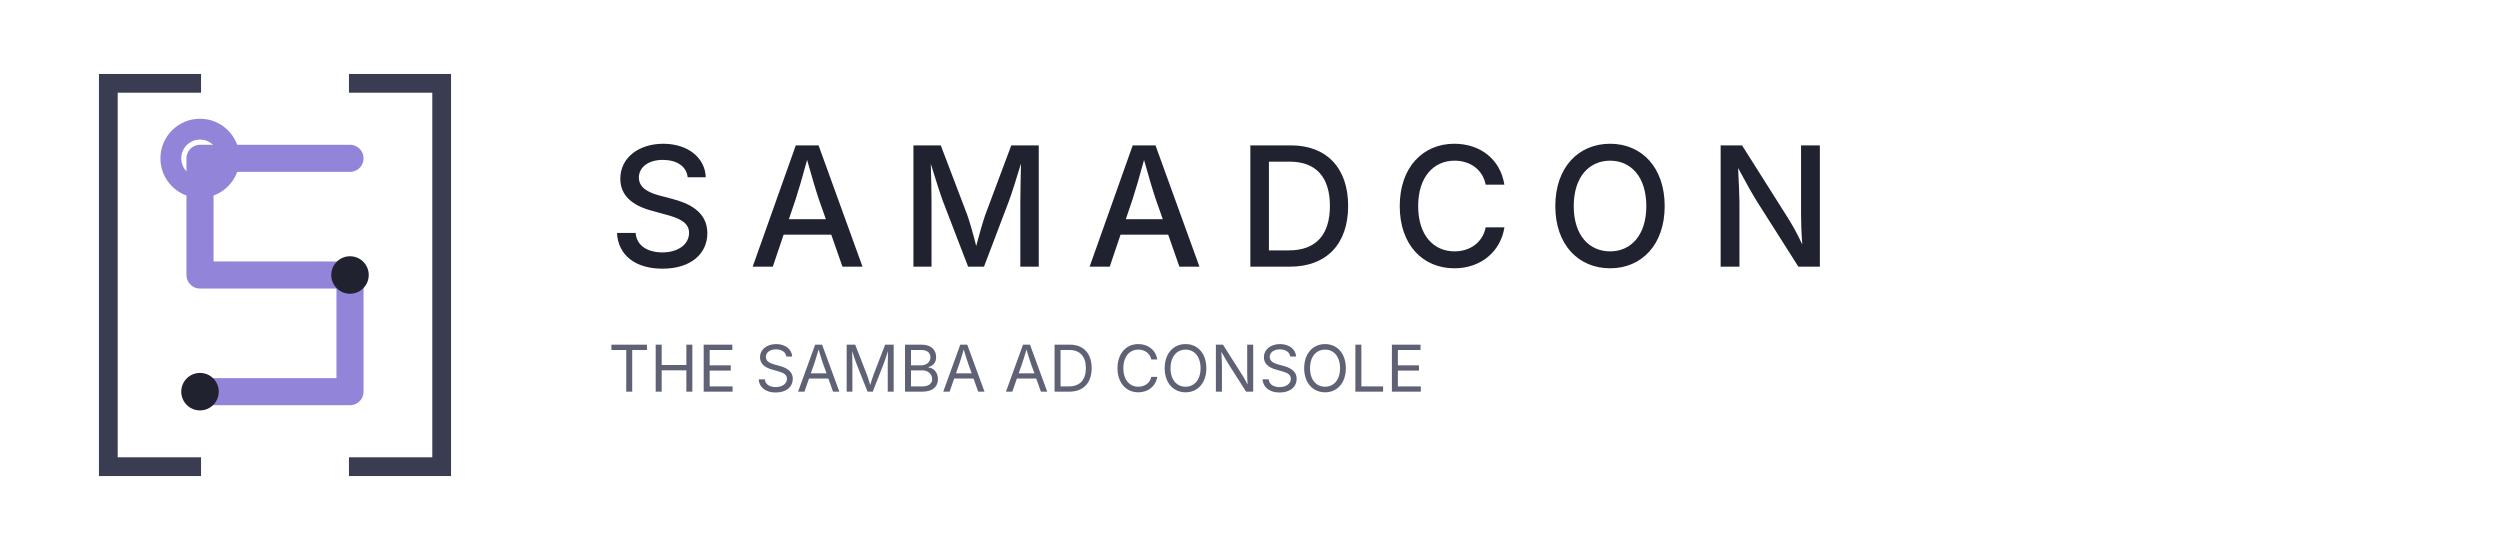
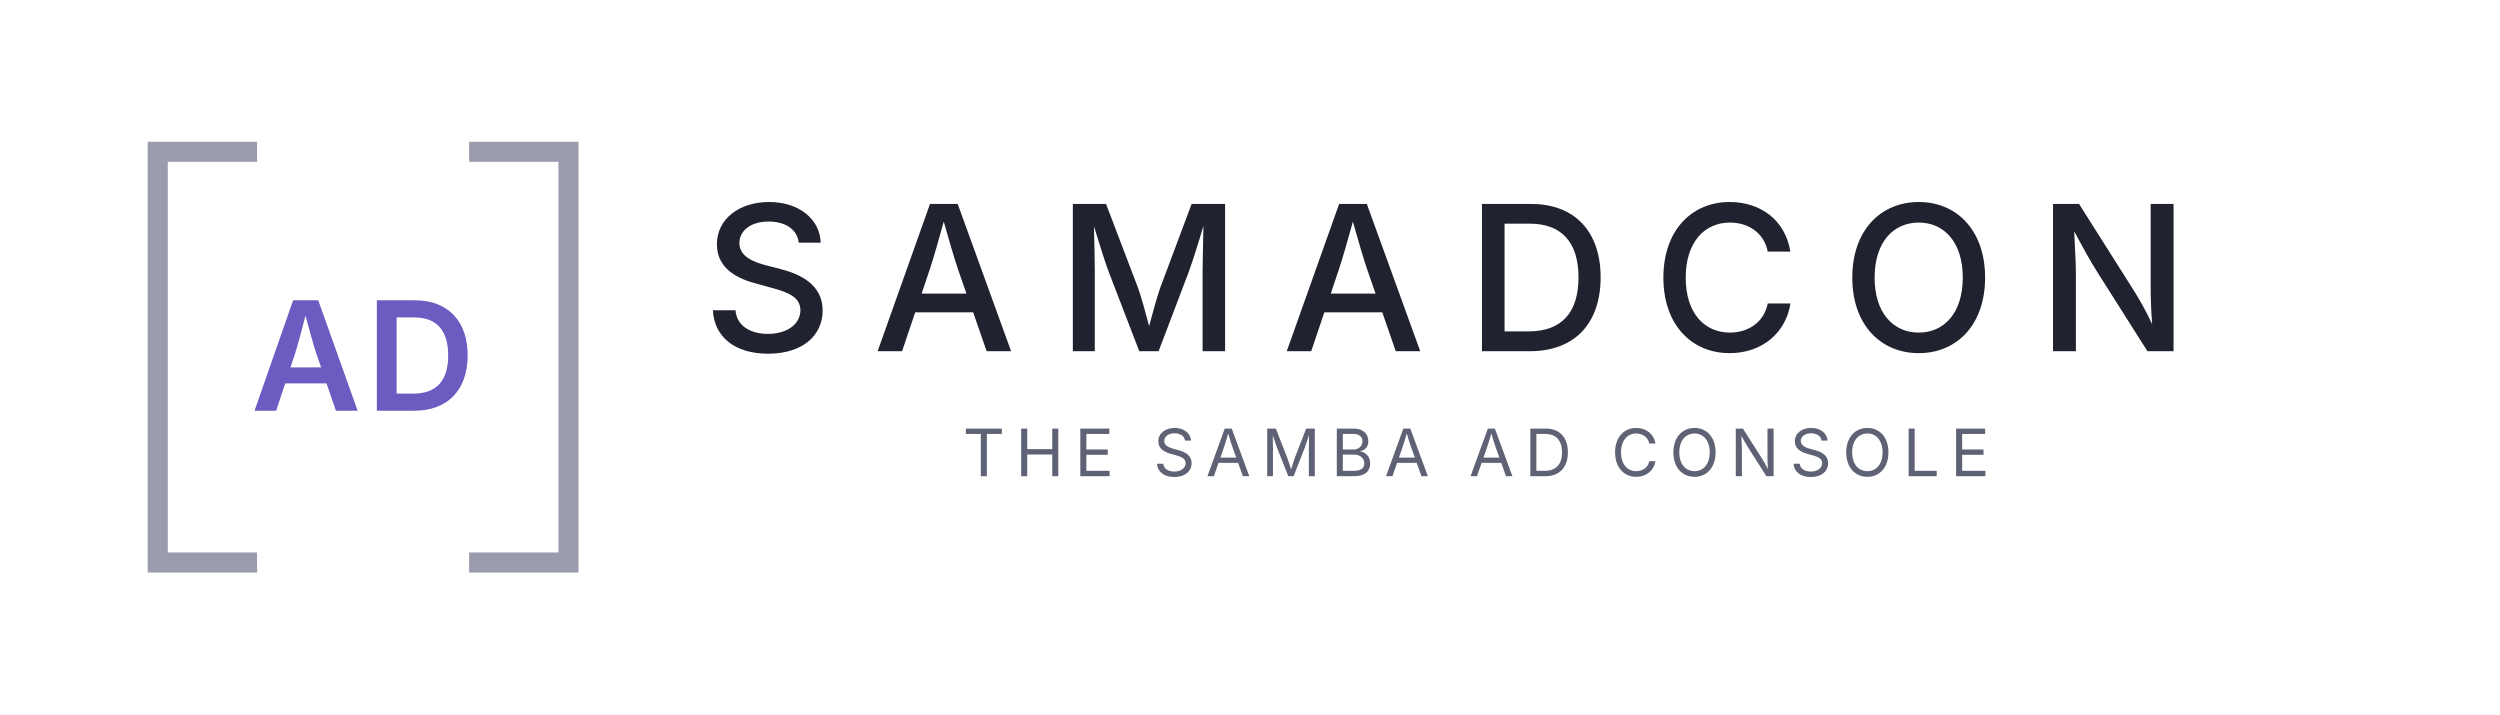
- <svg xmlns="http://www.w3.org/2000/svg" viewBox="0 0 600 132" width="600" height="132" fill="none" font-family="Inter, sans-serif">
-   <g transform="translate(6 6)">
-     <path d="M40 14 H20 V106 H40" stroke="#3a3d52" stroke-width="4.5" stroke-linecap="square" />
-     <path d="M80 14 H100 V106 H80" stroke="#3a3d52" stroke-width="4.5" stroke-linecap="square" />
-     <path d="M78 32 H42 V60 H78 V88 H42" stroke="#9184d9" stroke-width="6.5" stroke-linecap="round" stroke-linejoin="round" />
-     <circle cx="42" cy="32" r="7" fill="none" stroke="#9184d9" stroke-width="5" />
-     <circle cx="78" cy="60" r="4.5" fill="#20222f" />
-     <circle cx="42" cy="88" r="4.5" fill="#20222f" />
+ <svg xmlns="http://www.w3.org/2000/svg" viewBox="0 0 420 120" width="420" height="120" fill="none" font-family="Inter, Helvetica, Arial, sans-serif">
+   <g transform="translate(16 15) scale(0.75)">
+     <path d="M34 14 H14 V106 H34" stroke="#9a9cae" stroke-width="4.5" stroke-linecap="square" />
+     <path d="M86 14 H106 V106 H86" stroke="#9a9cae" stroke-width="4.5" stroke-linecap="square" />
+     <text x="60" y="72" text-anchor="middle" fill="#6a5cc0" font-size="34" font-weight="600" letter-spacing="1">AD</text>
  </g>
-   <text x="146" y="64" fill="#20222f" font-size="40" font-weight="500" letter-spacing="8">SAMADCON</text>
-   <text x="146" y="94" fill="#5f6275" font-size="15.5" font-weight="400" textLength="273" lengthAdjust="spacing">THE SAMBA AD CONSOLE</text>
+   <text x="118" y="59" fill="#20222f" font-size="34" font-weight="500" letter-spacing="6.8">SAMADCON</text>
+   <text x="248" y="80" fill="#5f6275" font-size="11" font-weight="400" letter-spacing="1.76" text-anchor="middle">THE SAMBA AD CONSOLE</text>
</svg>
